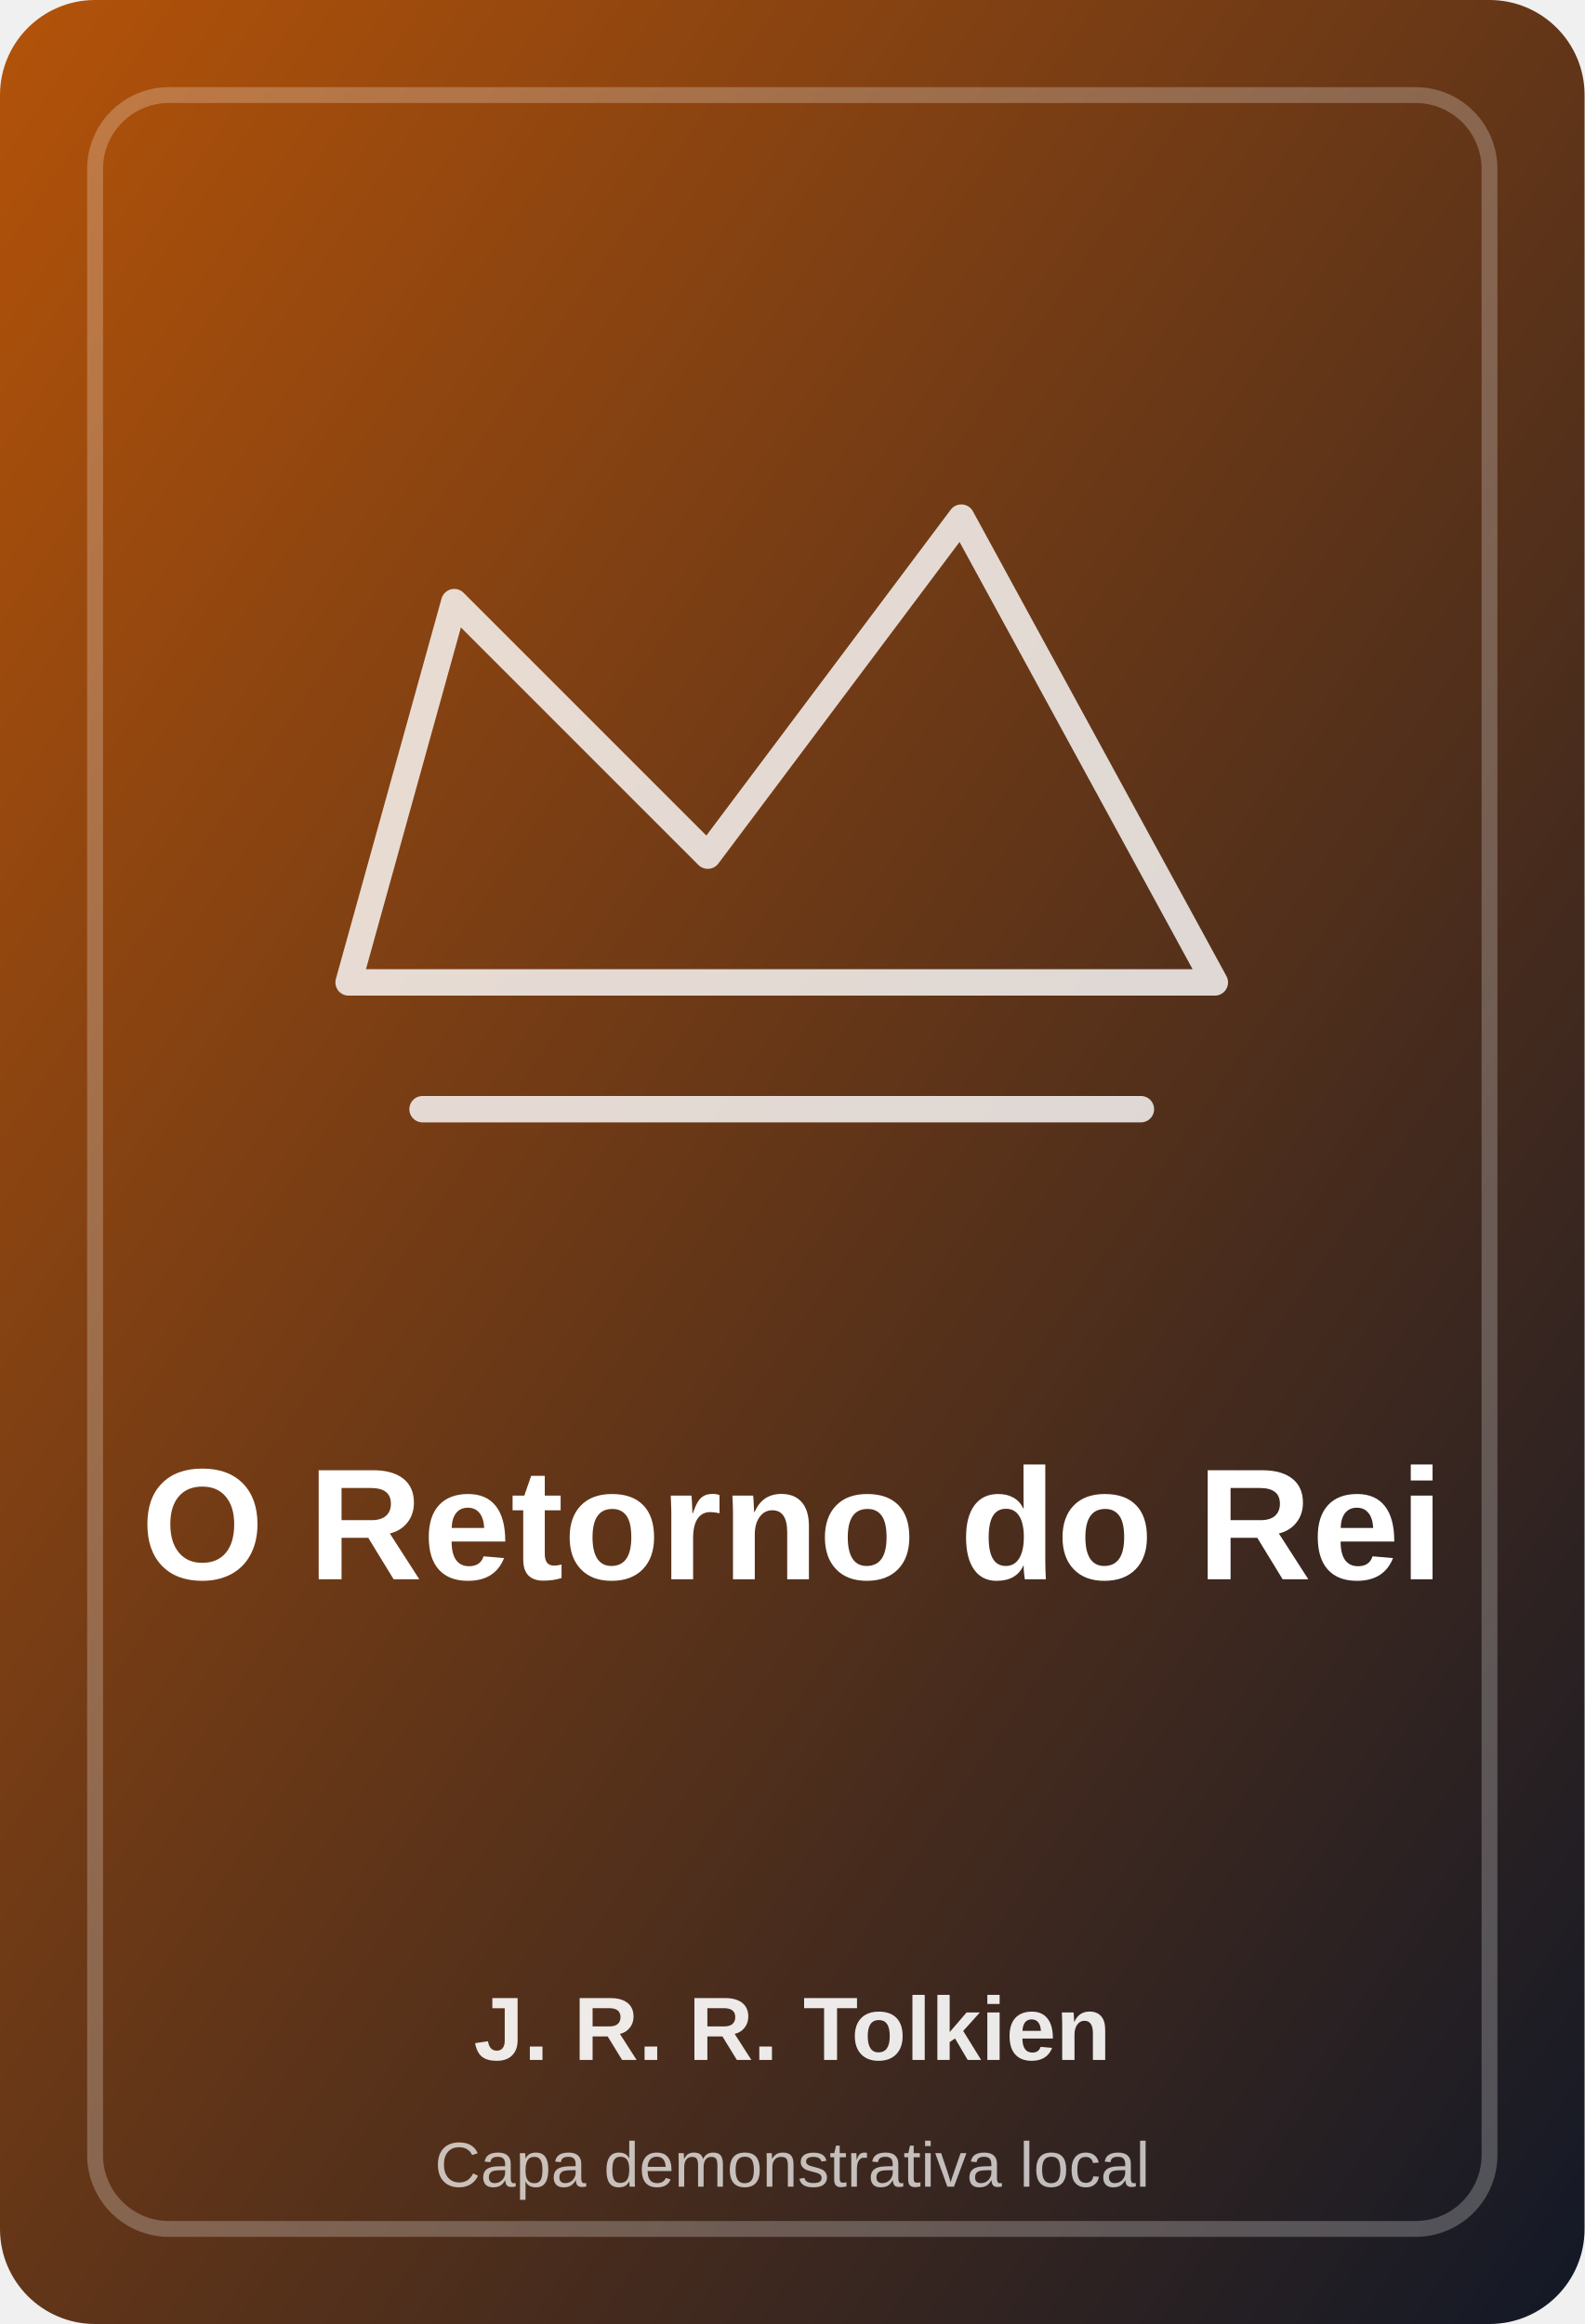
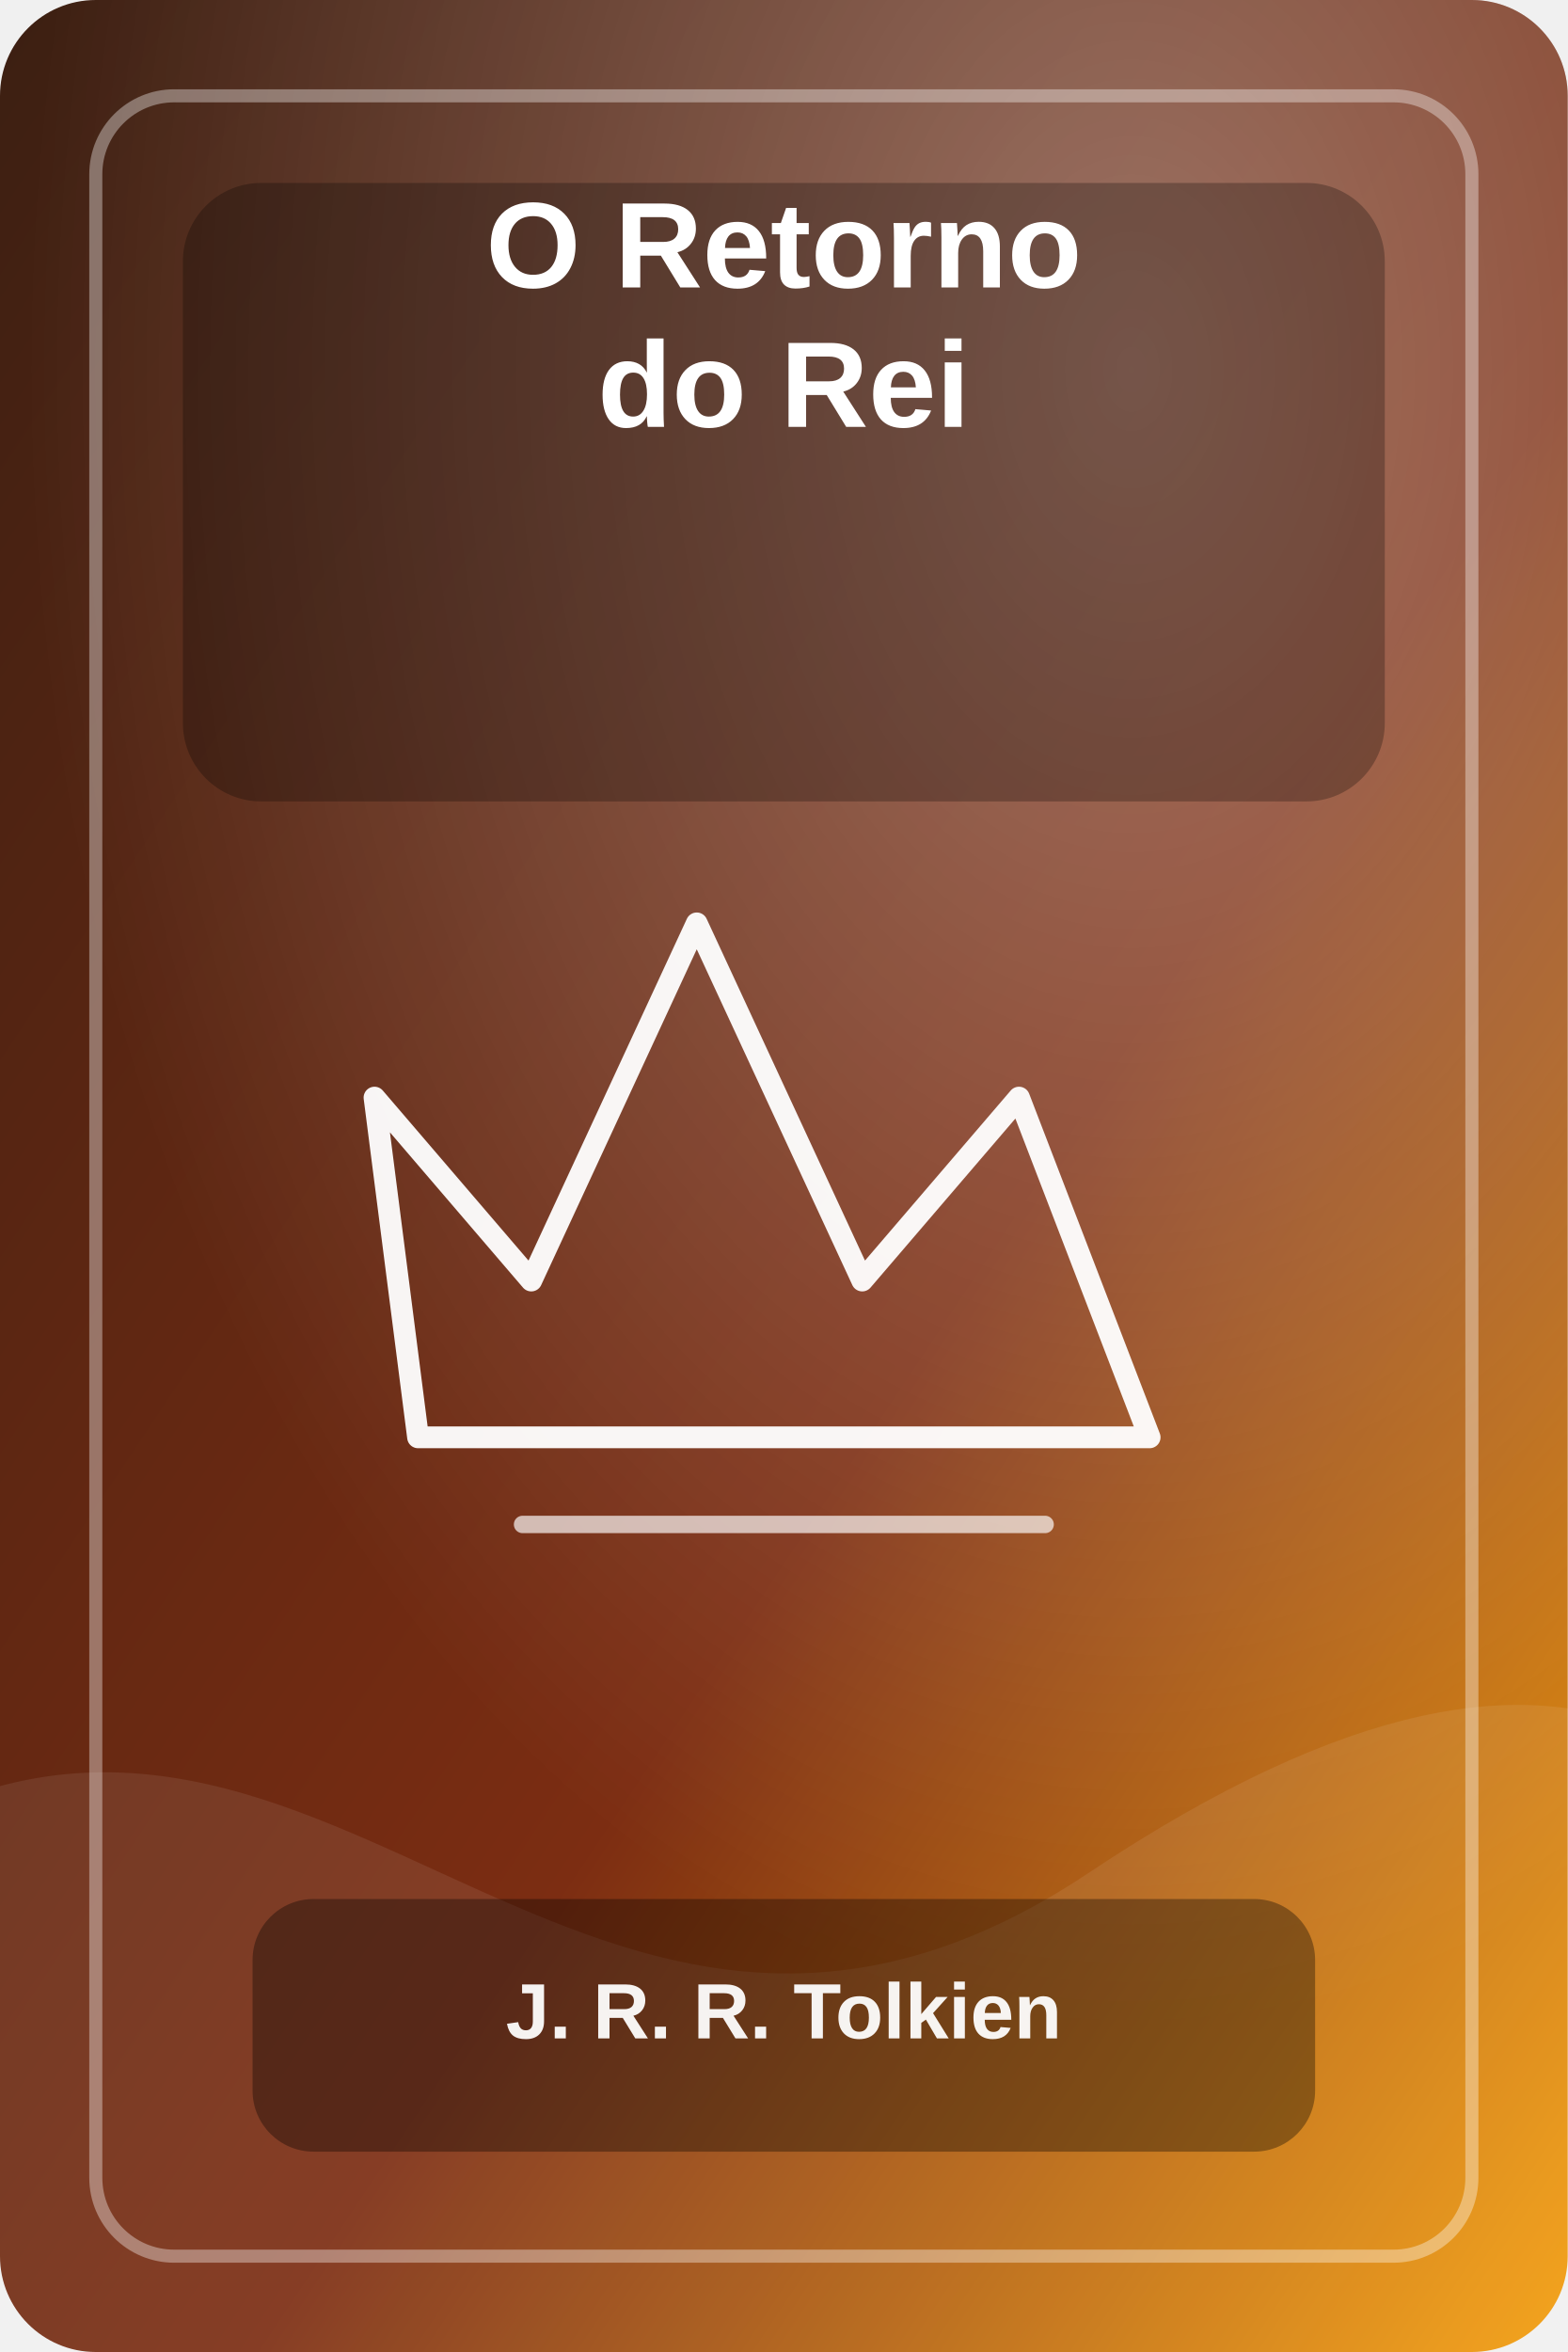
- <svg xmlns="http://www.w3.org/2000/svg" width="300" height="440" viewBox="0 0 300 440">
+ <svg xmlns="http://www.w3.org/2000/svg" width="360" height="540" viewBox="0 0 360 540" role="img" aria-label="Capa demonstrativa de O Retorno do Rei">
  <defs>
-     <linearGradient id="g" x1="0" y1="0" x2="1" y2="1">
-       <stop offset="0" stop-color="#b45309" />
-       <stop offset="1" stop-color="#111827" />
+     <linearGradient id="bg" x1="0" y1="0" x2="1" y2="1">
+       <stop offset="0" stop-color="#3b1f12" />
+       <stop offset="0.58" stop-color="#7c2d12" />
+       <stop offset="1" stop-color="#f59e0b" />
    </linearGradient>
+     <radialGradient id="glow" cx="72%" cy="16%" r="70%">
+       <stop offset="0" stop-color="#ffffff" stop-opacity=".34" />
+       <stop offset="1" stop-color="#ffffff" stop-opacity="0" />
+     </radialGradient>
  </defs>
-   <rect width="300" height="440" rx="18" fill="url(#g)" />
-   <rect x="18" y="18" width="264" height="404" rx="14" fill="none" stroke="rgba(255,255,255,.24)" stroke-width="3" />
-   <g opacity=".92">
-     <path fill="none" stroke="rgba(255,255,255,.88)" stroke-width="5" stroke-linecap="round" stroke-linejoin="round" d="M66 186l20-72 48 48 48-64 48 88zM80 210h136" />
+   <rect width="360" height="540" rx="22" fill="url(#bg)" />
+   <rect width="360" height="540" rx="22" fill="url(#glow)" />
+   <path d="M-40 430C70 350 130 510 250 430s160-20 190 40v100H-40z" fill="#ffffff" opacity=".08" />
+   <rect x="22" y="22" width="316" height="496" rx="18" fill="none" stroke="#ffffff" stroke-opacity=".36" stroke-width="3" />
+   <rect x="42" y="42" width="276" height="142" rx="18" fill="#000000" opacity=".26" />
+   <text x="180" y="66" text-anchor="middle" font-family="Arial, Helvetica, sans-serif" font-size="28" font-weight="900" fill="#fff">O Retorno</text>
+   <text x="180" y="98" text-anchor="middle" font-family="Arial, Helvetica, sans-serif" font-size="28" font-weight="900" fill="#fff">do Rei</text>
+   <g opacity=".95">
+     <path d="M96 330h168l-30-78-36 42-38-82-38 82-36-42z" fill="none" stroke="#fff" stroke-width="5" stroke-linejoin="round" />
+     <path d="M120 350h120" stroke="#fff" stroke-width="4" stroke-linecap="round" opacity=".7" />
  </g>
-   <text x="150" y="299" text-anchor="middle" font-family="Arial, sans-serif" font-size="30" font-weight="800" fill="#fff">O Retorno do Rei</text>
-   <text x="150" y="390" text-anchor="middle" font-family="Arial, sans-serif" font-size="17" font-weight="700" fill="rgba(255,255,255,.9)">J. R. R. Tolkien</text>
-   <text x="150" y="414" text-anchor="middle" font-family="Arial, sans-serif" font-size="12" fill="rgba(255,255,255,.7)">Capa demonstrativa local</text>
+   <rect x="58" y="436" width="244" height="58" rx="14" fill="#000000" opacity=".34" />
+   <text x="180" y="468" text-anchor="middle" font-family="Arial, Helvetica, sans-serif" font-size="18" font-weight="700" fill="#fff" fill-opacity=".94">J. R. R. Tolkien</text>
</svg>
